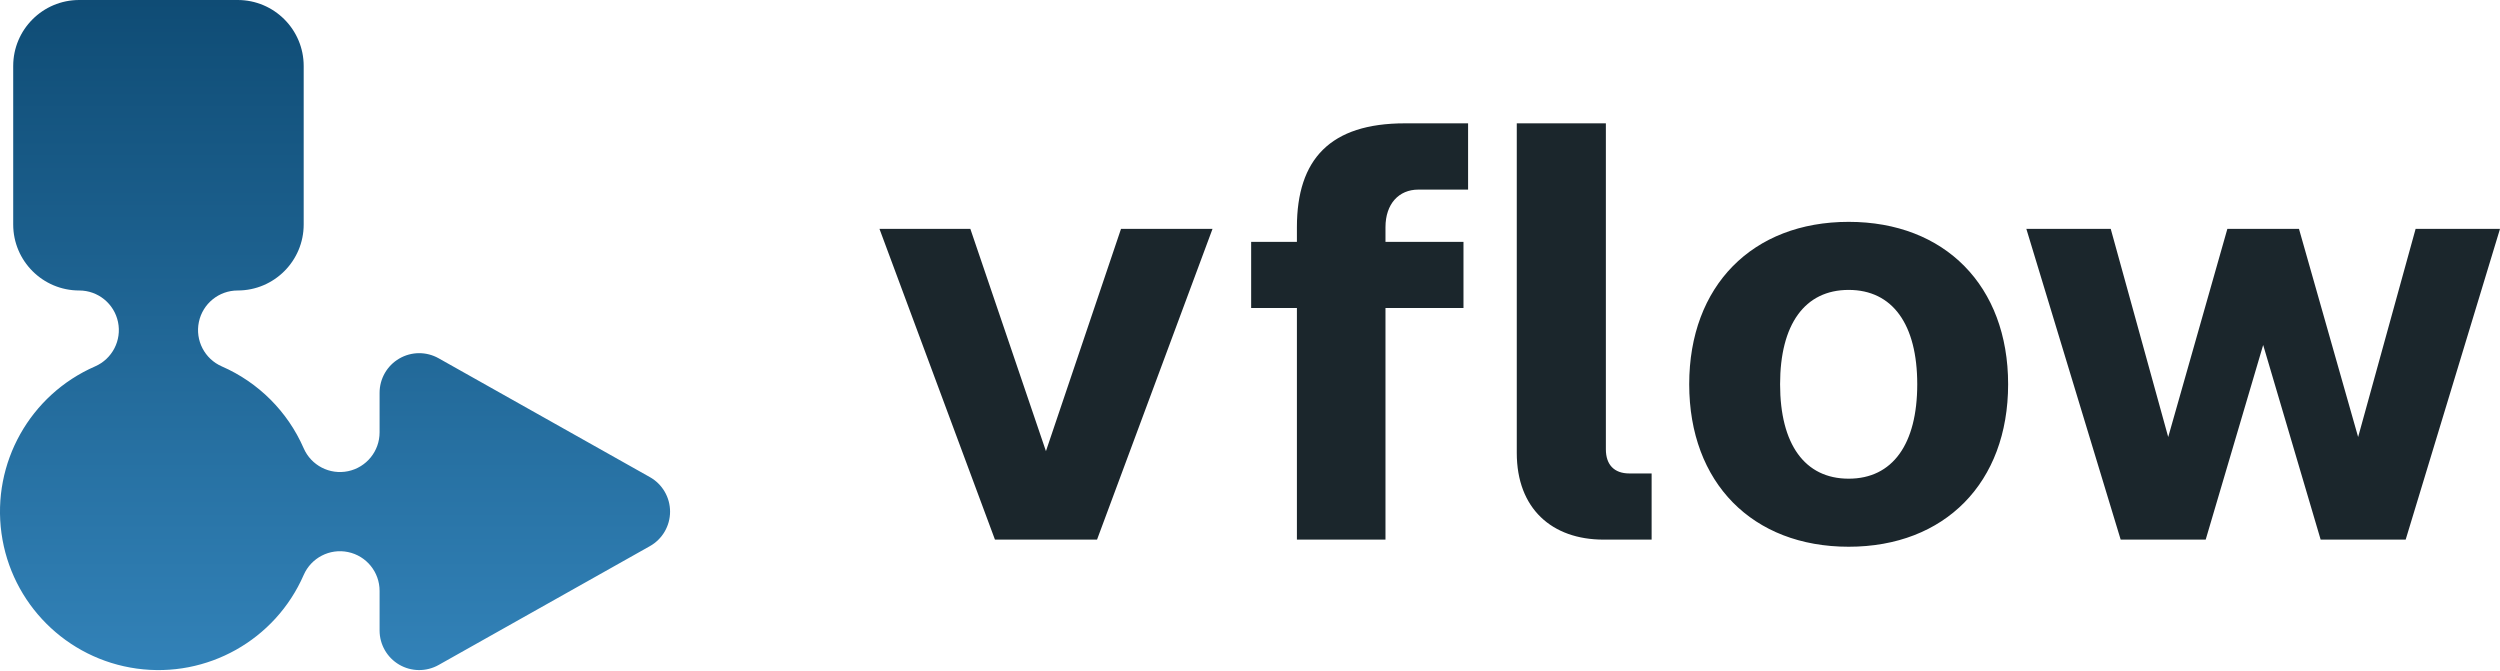
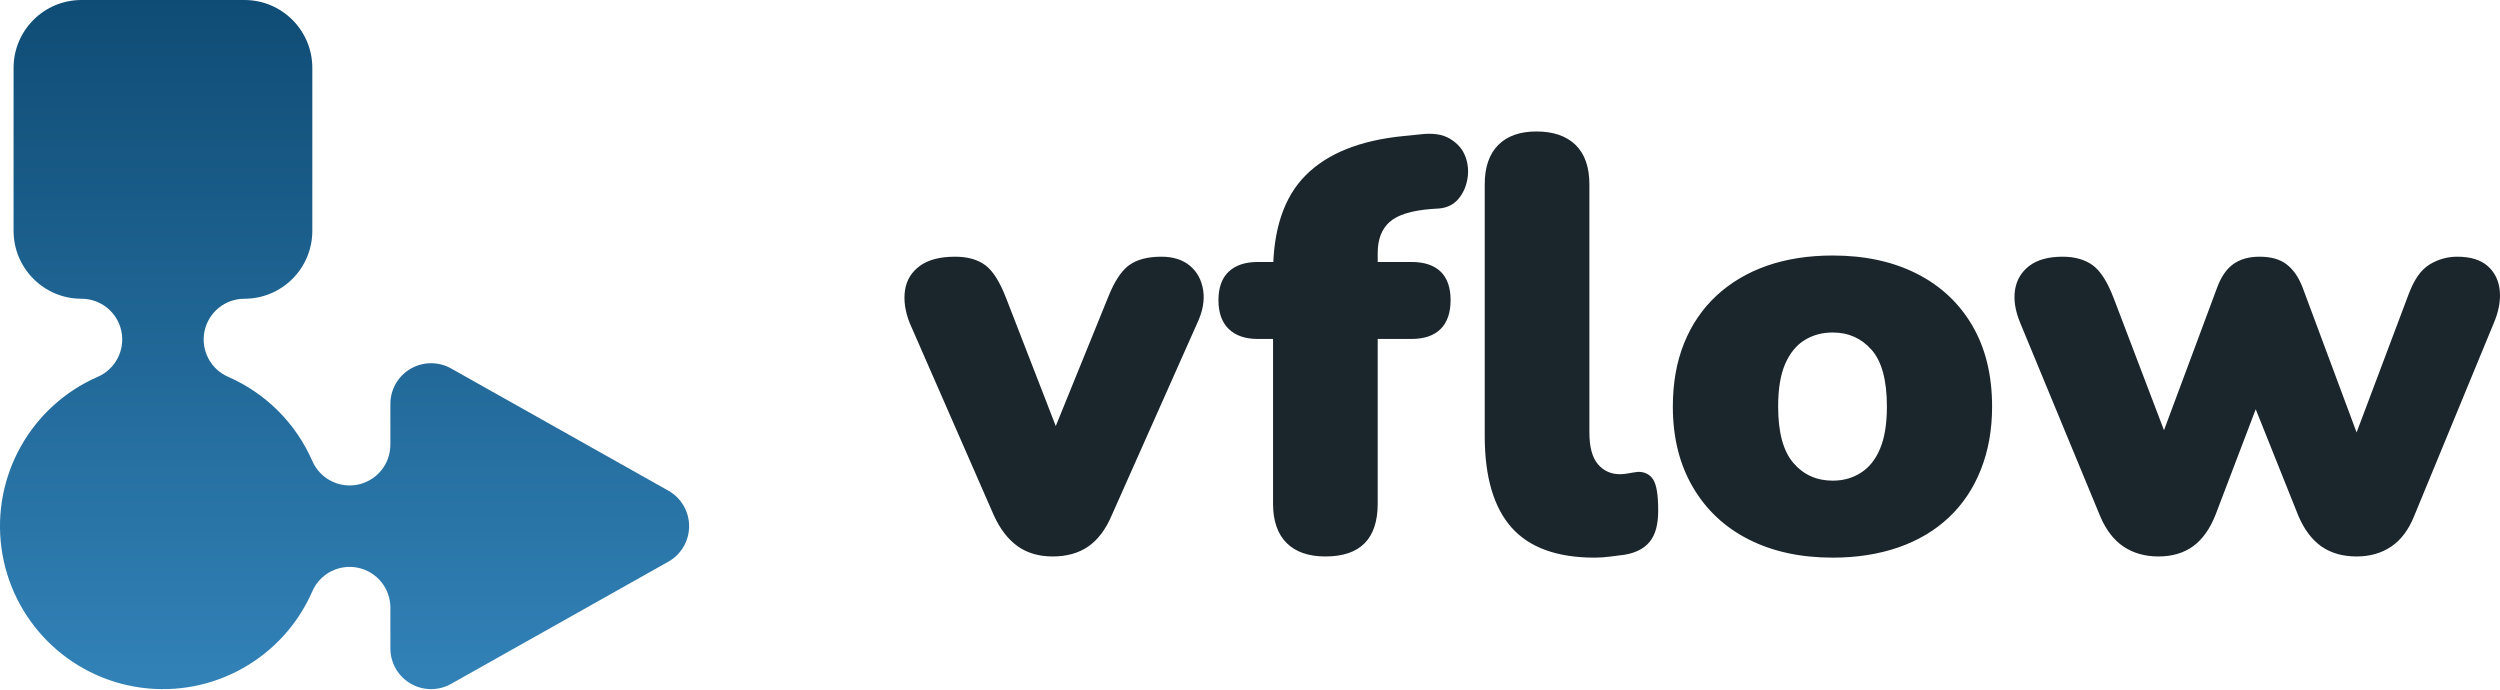
- <svg xmlns="http://www.w3.org/2000/svg" viewBox="0 0 238.78 64">
+ <svg xmlns="http://www.w3.org/2000/svg" viewBox="0 0 232.18 64">
  <linearGradient id="g" x1="0" y1="1" x2="0" y2="0">
    <stop offset="0" stop-color="#3282b8" />
    <stop offset="1" stop-color="#0f4c75" />
  </linearGradient>
  <path fill="url(#g)" d="M7.567 0.000H22.701A6.306 6.306 0 0 1 29.006 6.306V21.439A6.306 6.306 0 0 1 22.701 27.745A3.783 3.783 0 0 0 21.187 34.996A15.134 15.134 0 0 1 29.004 42.813A3.783 3.783 0 0 0 36.255 41.299V37.516A3.783 3.783 0 0 1 41.893 34.219L62.071 45.569A3.783 3.783 0 0 1 62.071 52.164L41.893 63.514A3.783 3.783 0 0 1 36.255 60.217V56.433A3.783 3.783 0 0 0 29.004 54.920A15.134 15.134 0 1 1 9.080 34.996A3.783 3.783 0 0 0 7.567 27.745A6.306 6.306 0 0 1 1.261 21.439V6.306A6.306 6.306 0 0 1 7.567 0.000Z" />
-   <path fill="#1b262c" d="M115.81 21.86H107.07L99.9 43.09L92.68 21.86H84L95.03 51.54H104.78ZM123.87 21.7V23.1H119.5V29.42H123.87V51.54H132.33V29.42H139.78V23.1H132.33V21.7C132.33 19.46 133.62 18.11 135.46 18.11H140.22V11.78H134.18C127.06 11.78 123.87 15.2 123.87 21.7ZM144.87 11.78V43.26C144.87 48.58 148.23 51.54 153.16 51.54H157.75V45.22H155.62C154.17 45.22 153.38 44.38 153.38 42.92V11.78ZM176.57 52.22C185.75 52.22 191.8 46.11 191.8 36.7C191.8 27.3 185.75 21.19 176.57 21.19C167.38 21.19 161.34 27.3 161.34 36.7C161.34 46.11 167.38 52.22 176.57 52.22ZM170.02 36.7C170.02 30.99 172.37 27.69 176.57 27.69C180.77 27.69 183.12 30.99 183.12 36.7C183.12 42.42 180.77 45.72 176.57 45.72C172.37 45.72 170.02 42.42 170.02 36.7ZM219.58 21.86H212.74L207.09 41.74L201.6 21.86H193.54L202.55 51.54H210.67L216.16 32.95L221.65 51.54H229.77L238.78 21.86H230.72L225.23 41.74Z" />
+   <path fill="#1b262c" d="M97.76 51.68Q95.85 51.68 94.51 50.73Q93.17 49.77 92.3 47.86L84.49 30.01Q83.84 28.37 84.05 26.95Q84.27 25.53 85.45 24.68Q86.62 23.84 88.7 23.84Q90.44 23.84 91.51 24.63Q92.57 25.42 93.45 27.71L98.96 41.91H97.1L102.89 27.66Q103.77 25.42 104.86 24.63Q105.95 23.84 107.86 23.84Q109.5 23.84 110.51 24.68Q111.52 25.53 111.74 26.95Q111.96 28.37 111.19 30.01L103.22 47.92Q102.4 49.83 101.06 50.76Q99.72 51.68 97.76 51.68ZM123.09 51.68Q120.75 51.68 119.49 50.43Q118.23 49.17 118.23 46.77V31.48H116.81Q115.07 31.48 114.11 30.55Q113.16 29.62 113.16 27.88Q113.16 26.13 114.11 25.23Q115.07 24.33 116.81 24.33H121.02L118.23 26.89V25.37Q118.23 19.31 121.26 16.28Q124.29 13.24 130.3 12.64L131.88 12.48Q133.63 12.26 134.67 12.89Q135.71 13.52 136.09 14.53Q136.47 15.54 136.28 16.63Q136.09 17.72 135.43 18.49Q134.78 19.25 133.69 19.36L132.92 19.41Q130.14 19.63 129.05 20.62Q127.95 21.6 127.95 23.51V25.31L126.75 24.33H131.07Q132.87 24.33 133.8 25.23Q134.72 26.13 134.72 27.88Q134.72 29.62 133.8 30.55Q132.87 31.48 131.07 31.48H127.95V46.77Q127.95 51.68 123.09 51.68ZM148.1 51.79Q142.86 51.79 140.37 48.98Q137.89 46.17 137.89 40.49V17.12Q137.89 14.72 139.15 13.46Q140.4 12.21 142.69 12.21Q145.04 12.21 146.33 13.46Q147.61 14.72 147.61 17.12V40.16Q147.61 42.18 148.4 43.11Q149.19 44.04 150.45 44.04Q150.83 44.04 151.24 43.96Q151.65 43.88 152.14 43.82Q153.07 43.82 153.53 44.53Q154 45.24 154 47.42Q154 49.34 153.23 50.29Q152.47 51.25 150.88 51.52Q150.45 51.57 149.63 51.68Q148.81 51.79 148.1 51.79ZM170.21 51.79Q165.74 51.79 162.41 50.1Q159.07 48.41 157.22 45.24Q155.36 42.07 155.36 37.76Q155.36 34.48 156.4 31.89Q157.44 29.3 159.4 27.47Q161.37 25.64 164.1 24.68Q166.83 23.73 170.21 23.73Q174.69 23.73 178.02 25.42Q181.35 27.11 183.18 30.25Q185.01 33.39 185.01 37.76Q185.01 40.98 183.97 43.6Q182.94 46.22 181 48.05Q179.06 49.88 176.3 50.84Q173.54 51.79 170.21 51.79ZM170.21 44.64Q171.69 44.64 172.83 43.9Q173.98 43.17 174.61 41.66Q175.24 40.16 175.24 37.76Q175.24 34.1 173.82 32.49Q172.4 30.88 170.21 30.88Q168.74 30.88 167.59 31.59Q166.45 32.3 165.79 33.8Q165.14 35.3 165.14 37.76Q165.14 41.36 166.56 43Q167.97 44.64 170.21 44.64ZM200.46 51.68Q198.61 51.68 197.24 50.78Q195.88 49.88 195.06 47.97L187.63 30.01Q186.92 28.31 187.14 26.92Q187.36 25.53 188.48 24.68Q189.6 23.84 191.56 23.84Q193.25 23.84 194.35 24.63Q195.44 25.42 196.31 27.71L201.55 41.47H200.41L205.92 26.68Q206.47 25.2 207.42 24.52Q208.38 23.84 209.85 23.84Q211.44 23.84 212.36 24.55Q213.29 25.26 213.84 26.68L219.35 41.47H218.37L223.67 27.39Q224.43 25.31 225.63 24.57Q226.83 23.84 228.2 23.84Q230.06 23.84 231.04 24.71Q232.02 25.58 232.16 27Q232.29 28.42 231.58 30.06L224.21 47.92Q223.45 49.83 222.08 50.76Q220.72 51.68 218.86 51.68Q216.95 51.68 215.61 50.76Q214.28 49.83 213.46 47.92L207.45 32.9H211.44L205.76 47.81Q204.99 49.77 203.68 50.73Q202.37 51.68 200.46 51.68Z" />
</svg>
